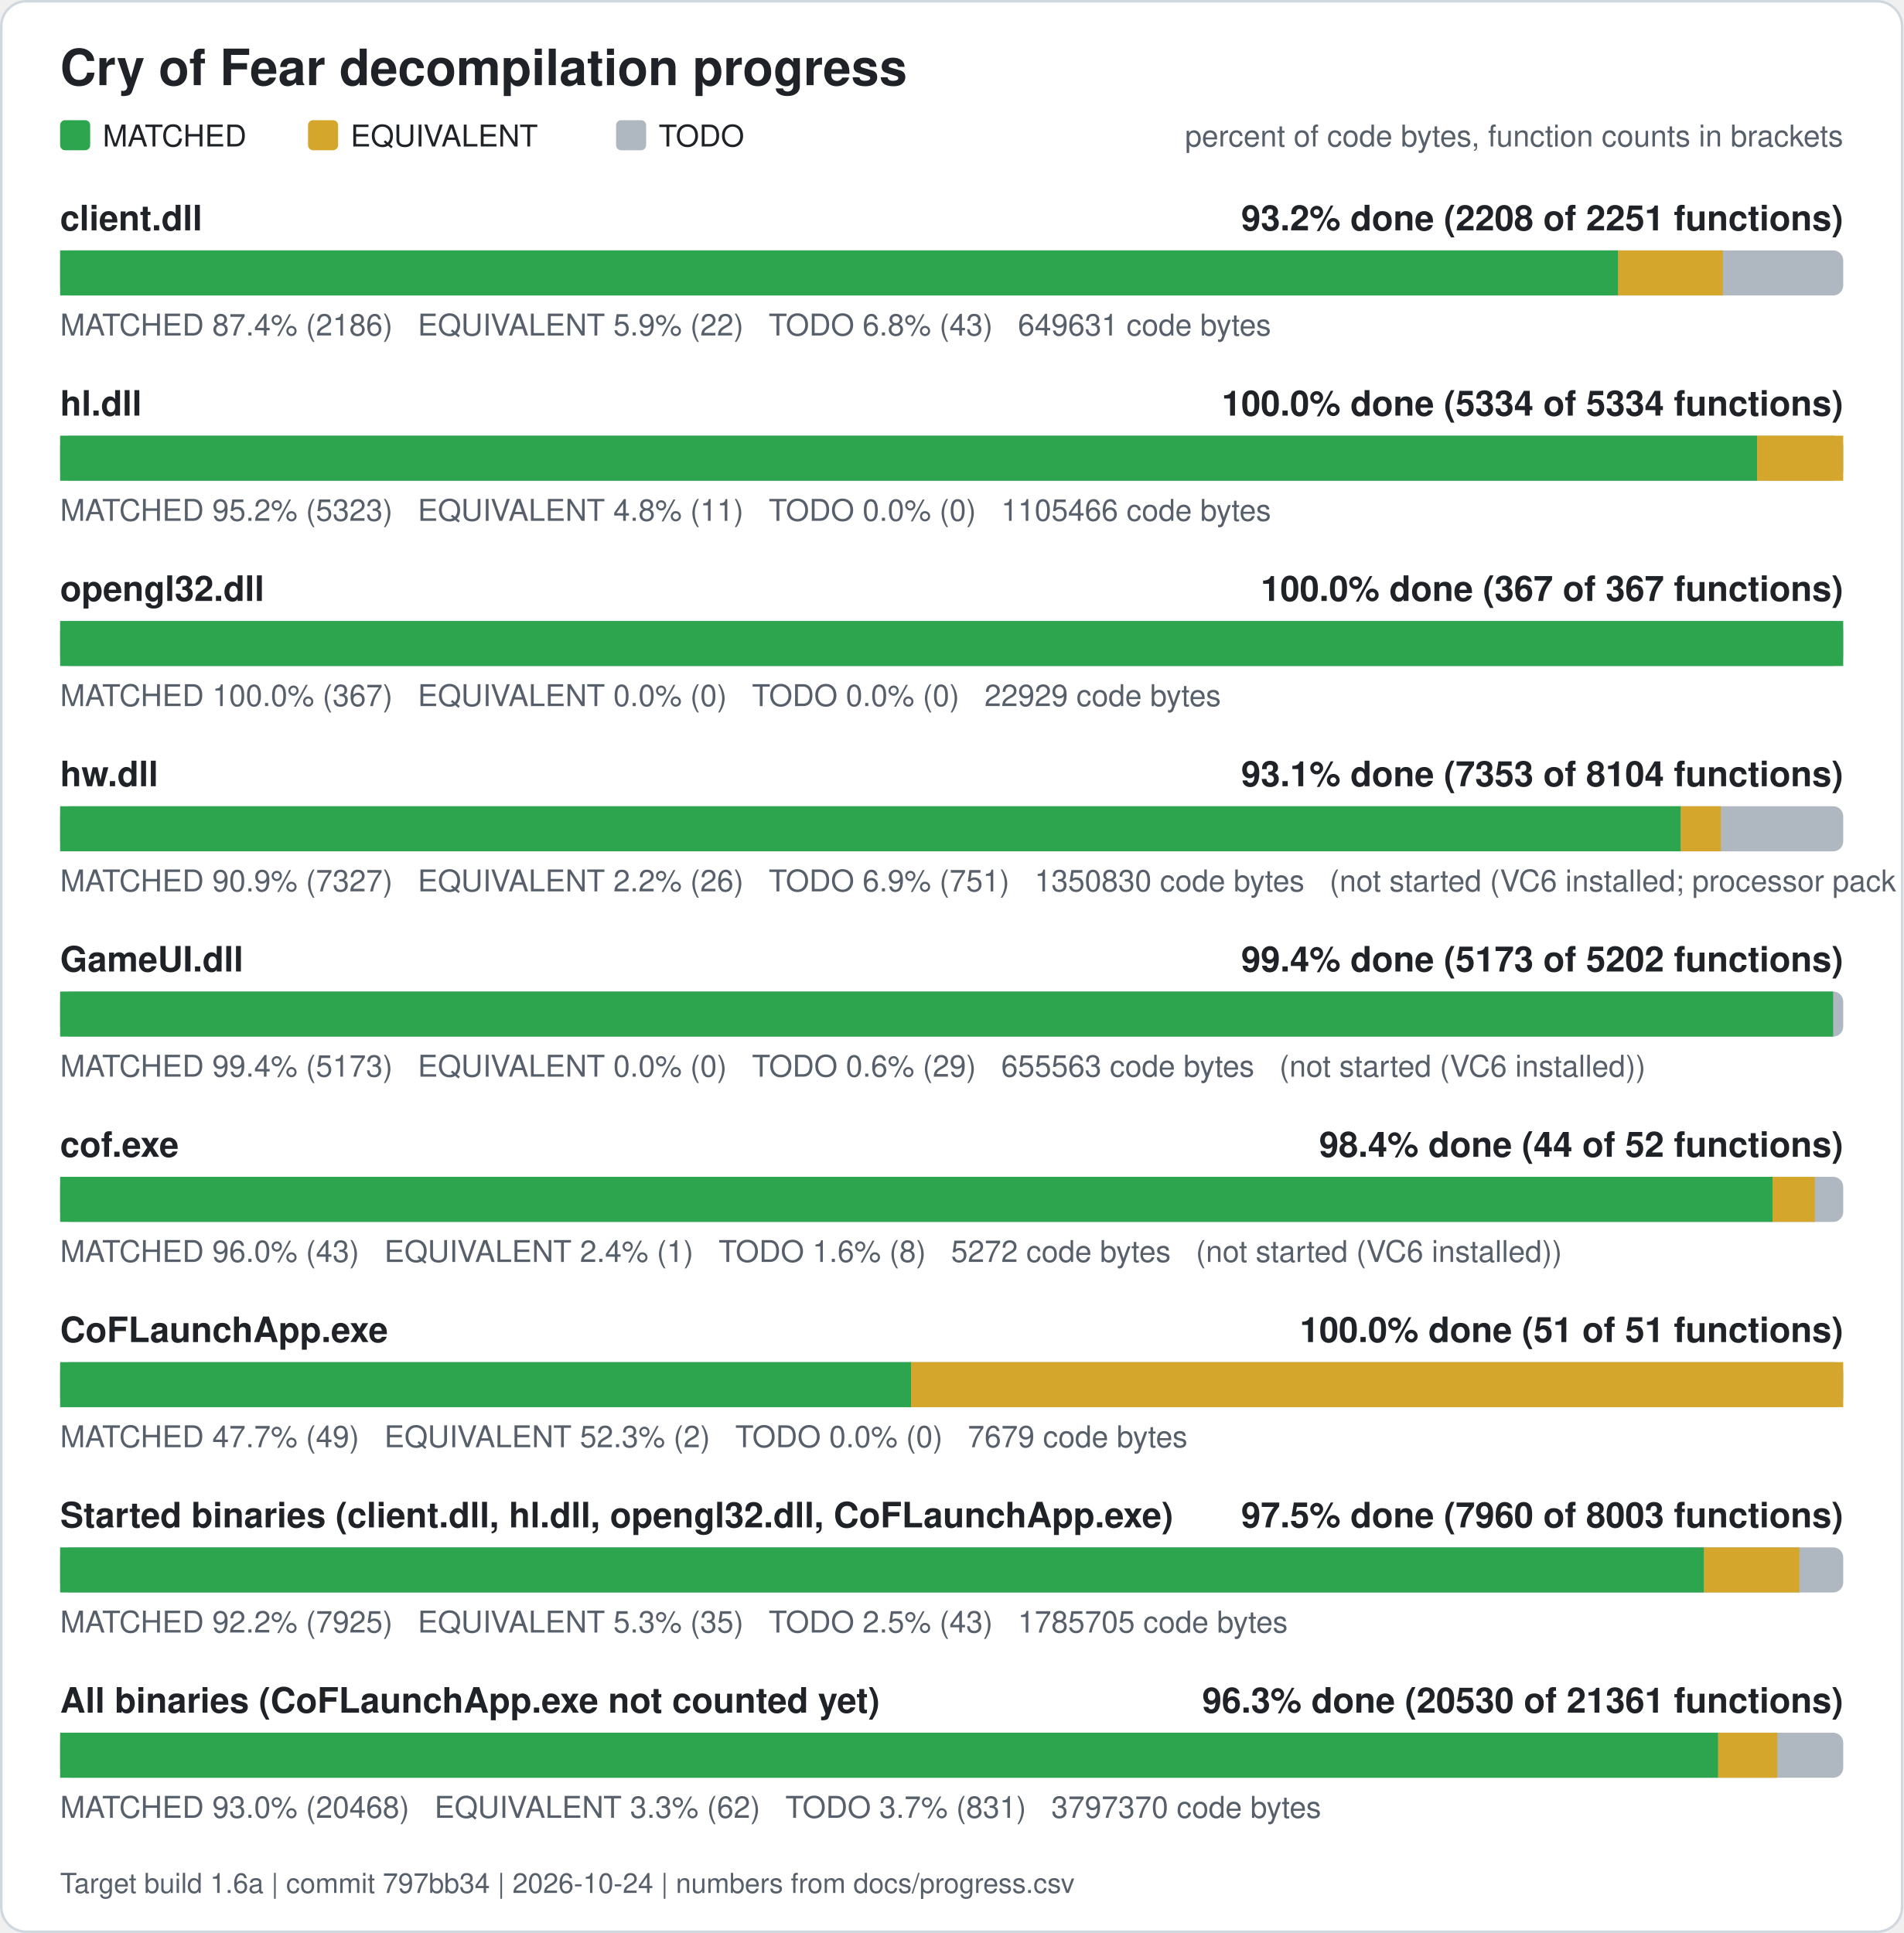
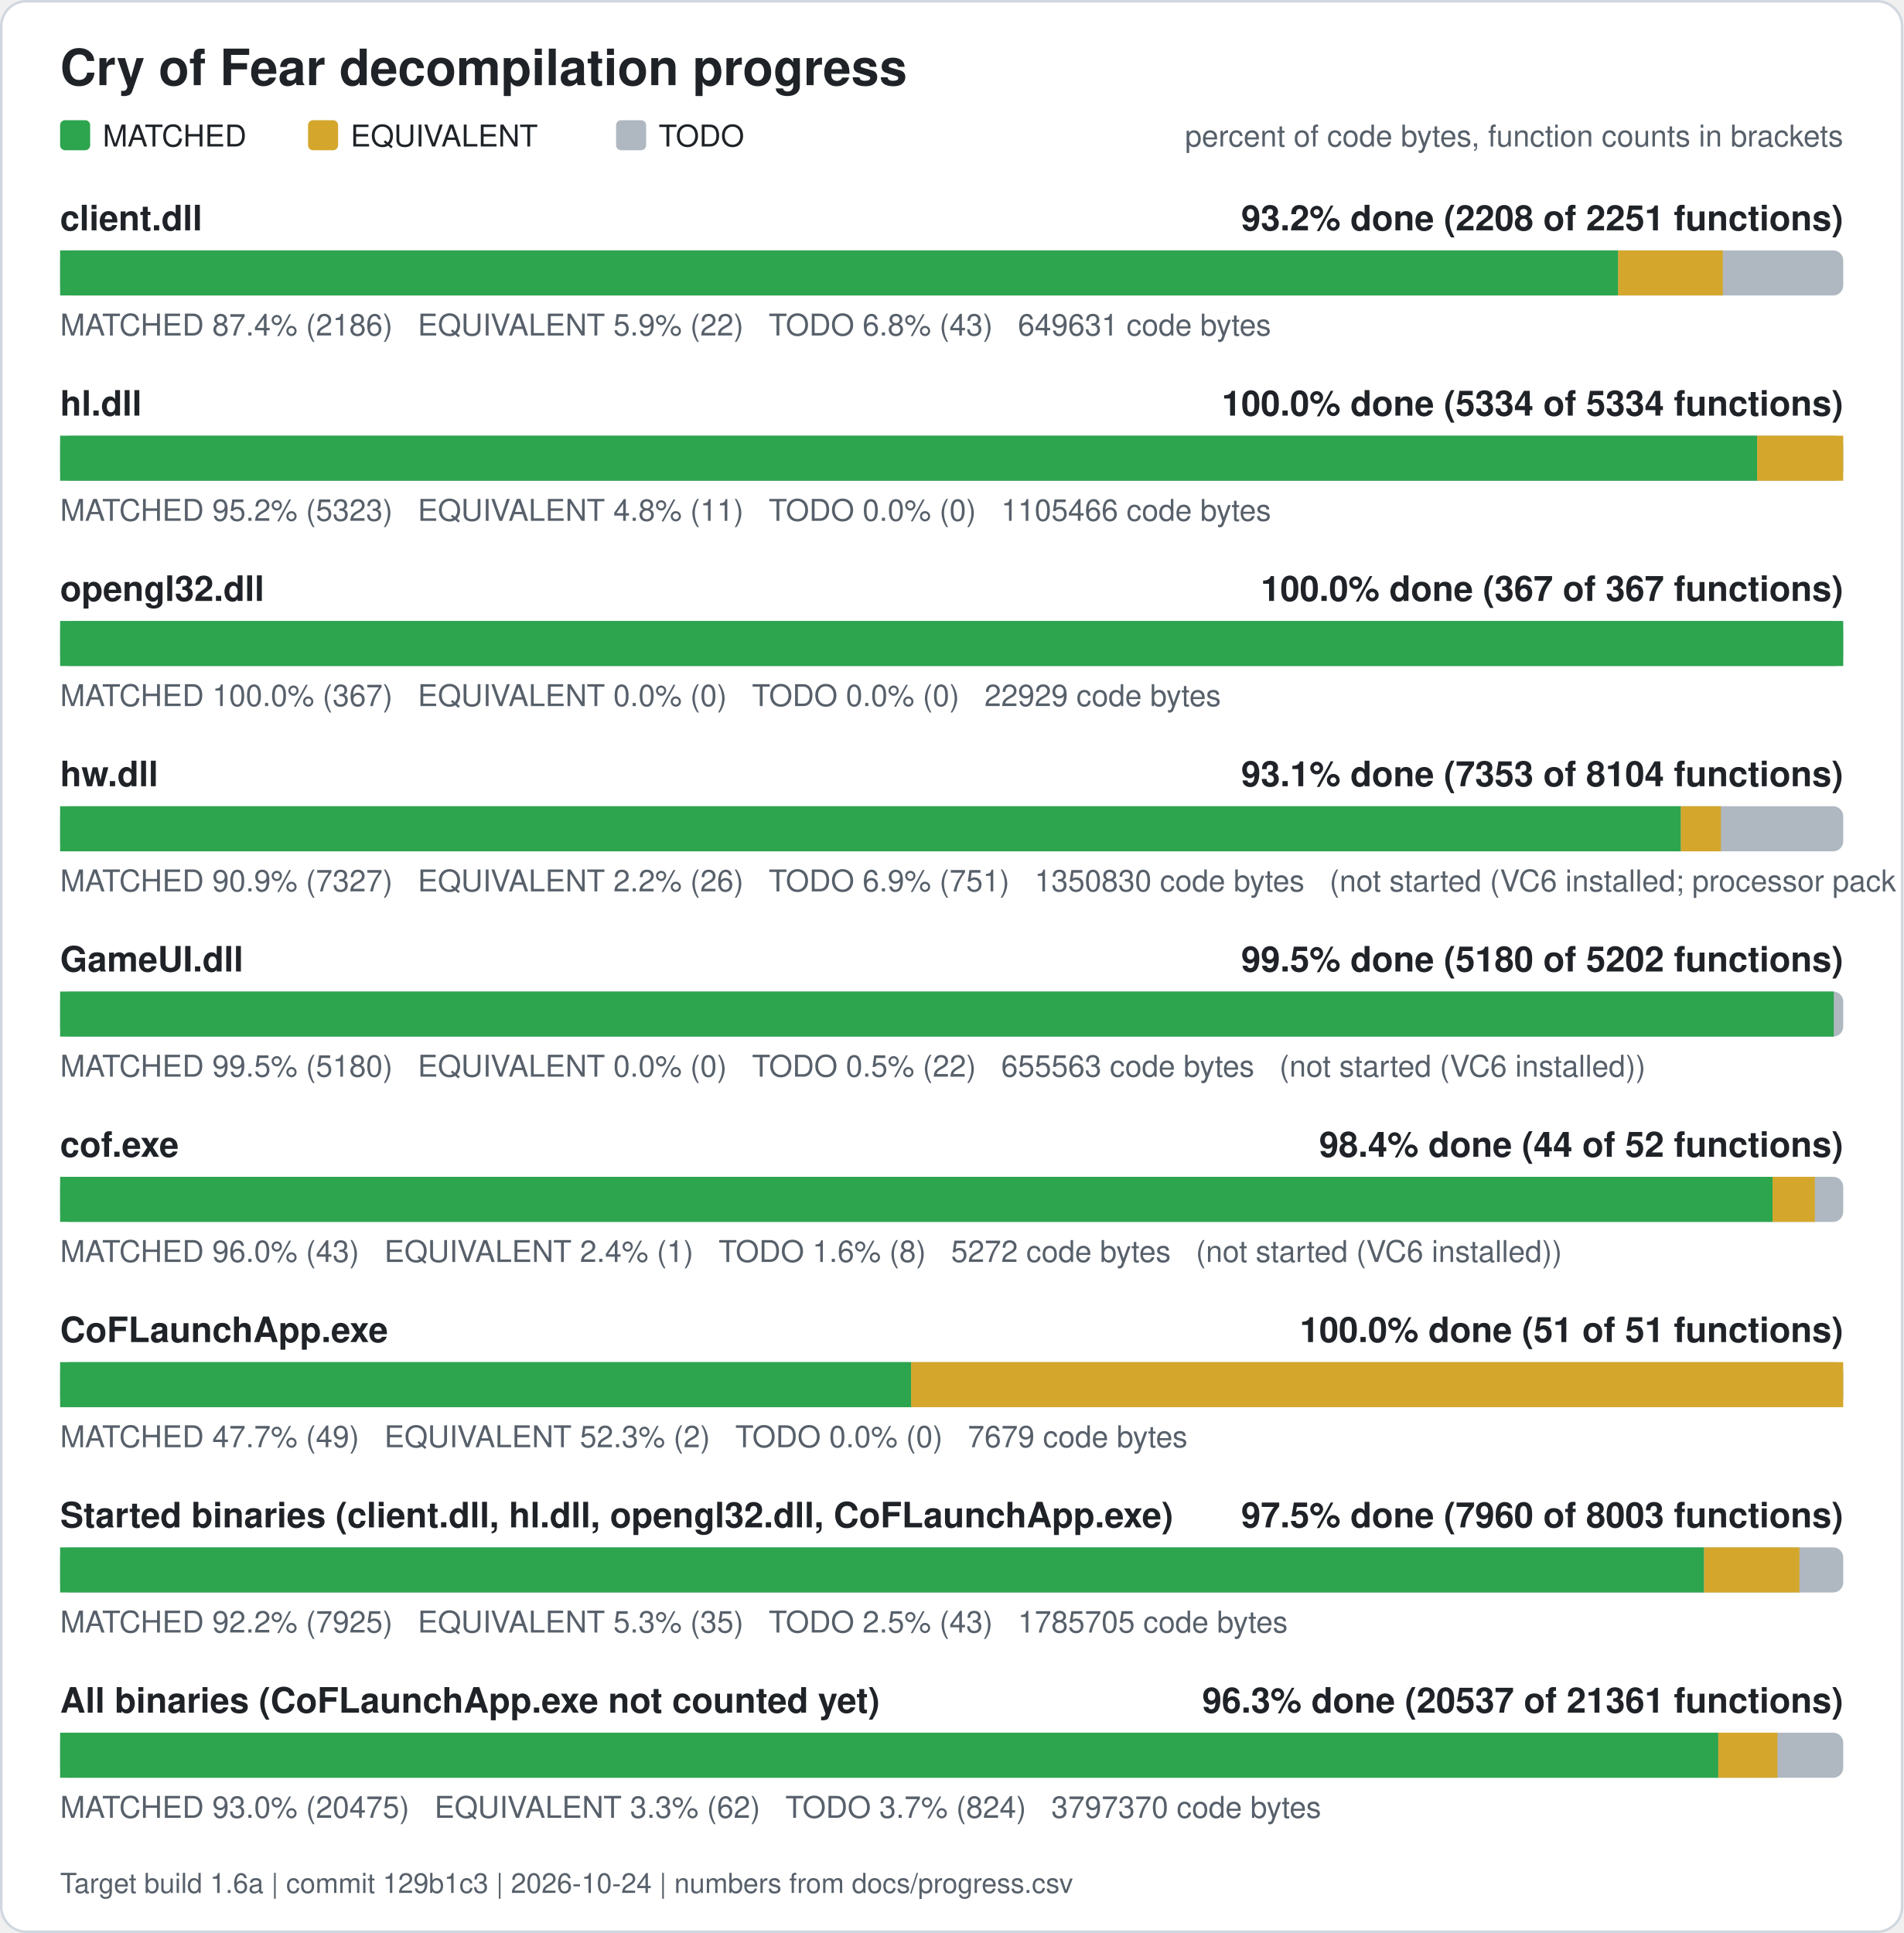
<svg xmlns="http://www.w3.org/2000/svg" width="760" height="772" viewBox="0 0 760 772" role="img" aria-label="Cry of Fear decompilation progress">
  <rect x="0.5" y="0.5" width="759" height="771" rx="10" fill="#ffffff" stroke="#d0d7de" />
  <text x="24" y="34" font-family="Segoe UI, Helvetica, Arial, sans-serif" font-size="20" font-weight="600" fill="#1f2328">Cry of Fear decompilation progress</text>
  <rect x="24" y="48" width="12" height="12" rx="2" fill="#2da44e" />
  <text x="41" y="58.5" font-family="Segoe UI, Helvetica, Arial, sans-serif" font-size="12" fill="#1f2328">MATCHED</text>
  <rect x="123" y="48" width="12" height="12" rx="2" fill="#d4a72c" />
  <text x="140" y="58.5" font-family="Segoe UI, Helvetica, Arial, sans-serif" font-size="12" fill="#1f2328">EQUIVALENT</text>
  <rect x="246" y="48" width="12" height="12" rx="2" fill="#afb8c1" />
  <text x="263" y="58.5" font-family="Segoe UI, Helvetica, Arial, sans-serif" font-size="12" fill="#1f2328">TODO</text>
  <text x="736" y="58.5" font-family="Segoe UI, Helvetica, Arial, sans-serif" font-size="12" fill="#57606a" text-anchor="end">percent of code bytes, function counts in brackets</text>
  <text x="24" y="92" font-family="Segoe UI, Helvetica, Arial, sans-serif" font-size="14" font-weight="600" fill="#1f2328">client.dll</text>
  <text x="736" y="92" font-family="Segoe UI, Helvetica, Arial, sans-serif" font-size="14" font-weight="600" fill="#1f2328" text-anchor="end">93.2% done (2208 of 2251 functions)</text>
  <rect x="24" y="100" width="712" height="18" rx="4" fill="#afb8c1" />
  <rect x="24.00" y="100" width="622.13" height="18" fill="#2da44e" />
  <rect x="646.13" y="100" width="41.78" height="18" fill="#d4a72c" />
  <text x="24" y="134" font-family="Segoe UI, Helvetica, Arial, sans-serif" font-size="12" fill="#57606a" xml:space="preserve">MATCHED 87.4% (2186)   EQUIVALENT 5.9% (22)   TODO 6.8% (43)   649631 code bytes</text>
  <text x="24" y="166" font-family="Segoe UI, Helvetica, Arial, sans-serif" font-size="14" font-weight="600" fill="#1f2328">hl.dll</text>
  <text x="736" y="166" font-family="Segoe UI, Helvetica, Arial, sans-serif" font-size="14" font-weight="600" fill="#1f2328" text-anchor="end">100.0% done (5334 of 5334 functions)</text>
  <rect x="24" y="174" width="712" height="18" rx="4" fill="#afb8c1" />
  <rect x="24.00" y="174" width="677.63" height="18" fill="#2da44e" />
  <rect x="701.63" y="174" width="34.37" height="18" fill="#d4a72c" />
  <text x="24" y="208" font-family="Segoe UI, Helvetica, Arial, sans-serif" font-size="12" fill="#57606a" xml:space="preserve">MATCHED 95.2% (5323)   EQUIVALENT 4.8% (11)   TODO 0.0% (0)   1105466 code bytes</text>
  <text x="24" y="240" font-family="Segoe UI, Helvetica, Arial, sans-serif" font-size="14" font-weight="600" fill="#1f2328">opengl32.dll</text>
  <text x="736" y="240" font-family="Segoe UI, Helvetica, Arial, sans-serif" font-size="14" font-weight="600" fill="#1f2328" text-anchor="end">100.0% done (367 of 367 functions)</text>
  <rect x="24" y="248" width="712" height="18" rx="4" fill="#afb8c1" />
  <rect x="24.00" y="248" width="712.00" height="18" fill="#2da44e" />
  <text x="24" y="282" font-family="Segoe UI, Helvetica, Arial, sans-serif" font-size="12" fill="#57606a" xml:space="preserve">MATCHED 100.0% (367)   EQUIVALENT 0.0% (0)   TODO 0.0% (0)   22929 code bytes</text>
  <text x="24" y="314" font-family="Segoe UI, Helvetica, Arial, sans-serif" font-size="14" font-weight="600" fill="#1f2328">hw.dll</text>
  <text x="736" y="314" font-family="Segoe UI, Helvetica, Arial, sans-serif" font-size="14" font-weight="600" fill="#1f2328" text-anchor="end">93.1% done (7353 of 8104 functions)</text>
  <rect x="24" y="322" width="712" height="18" rx="4" fill="#afb8c1" />
  <rect x="24.00" y="322" width="647.17" height="18" fill="#2da44e" />
  <rect x="671.17" y="322" width="15.98" height="18" fill="#d4a72c" />
  <text x="24" y="356" font-family="Segoe UI, Helvetica, Arial, sans-serif" font-size="12" fill="#57606a" xml:space="preserve">MATCHED 90.9% (7327)   EQUIVALENT 2.2% (26)   TODO 6.9% (751)   1350830 code bytes   (not started (VC6 installed; processor pack and VS 2005 objects need those compilers))</text>
  <text x="24" y="388" font-family="Segoe UI, Helvetica, Arial, sans-serif" font-size="14" font-weight="600" fill="#1f2328">GameUI.dll</text>
-   <text x="736" y="388" font-family="Segoe UI, Helvetica, Arial, sans-serif" font-size="14" font-weight="600" fill="#1f2328" text-anchor="end">99.4% done (5173 of 5202 functions)</text>
+   <text x="736" y="388" font-family="Segoe UI, Helvetica, Arial, sans-serif" font-size="14" font-weight="600" fill="#1f2328" text-anchor="end">99.5% done (5180 of 5202 functions)</text>
  <rect x="24" y="396" width="712" height="18" rx="4" fill="#afb8c1" />
-   <rect x="24.00" y="396" width="707.97" height="18" fill="#2da44e" />
-   <text x="24" y="430" font-family="Segoe UI, Helvetica, Arial, sans-serif" font-size="12" fill="#57606a" xml:space="preserve">MATCHED 99.4% (5173)   EQUIVALENT 0.0% (0)   TODO 0.6% (29)   655563 code bytes   (not started (VC6 installed))</text>
+   <rect x="24.00" y="396" width="708.22" height="18" fill="#2da44e" />
+   <text x="24" y="430" font-family="Segoe UI, Helvetica, Arial, sans-serif" font-size="12" fill="#57606a" xml:space="preserve">MATCHED 99.5% (5180)   EQUIVALENT 0.0% (0)   TODO 0.5% (22)   655563 code bytes   (not started (VC6 installed))</text>
  <text x="24" y="462" font-family="Segoe UI, Helvetica, Arial, sans-serif" font-size="14" font-weight="600" fill="#1f2328">cof.exe</text>
  <text x="736" y="462" font-family="Segoe UI, Helvetica, Arial, sans-serif" font-size="14" font-weight="600" fill="#1f2328" text-anchor="end">98.4% done (44 of 52 functions)</text>
  <rect x="24" y="470" width="712" height="18" rx="4" fill="#afb8c1" />
  <rect x="24.00" y="470" width="683.77" height="18" fill="#2da44e" />
  <rect x="707.77" y="470" width="16.88" height="18" fill="#d4a72c" />
  <text x="24" y="504" font-family="Segoe UI, Helvetica, Arial, sans-serif" font-size="12" fill="#57606a" xml:space="preserve">MATCHED 96.0% (43)   EQUIVALENT 2.4% (1)   TODO 1.6% (8)   5272 code bytes   (not started (VC6 installed))</text>
  <text x="24" y="536" font-family="Segoe UI, Helvetica, Arial, sans-serif" font-size="14" font-weight="600" fill="#1f2328">CoFLaunchApp.exe</text>
  <text x="736" y="536" font-family="Segoe UI, Helvetica, Arial, sans-serif" font-size="14" font-weight="600" fill="#1f2328" text-anchor="end">100.0% done (51 of 51 functions)</text>
  <rect x="24" y="544" width="712" height="18" rx="4" fill="#afb8c1" />
  <rect x="24.00" y="544" width="339.82" height="18" fill="#2da44e" />
  <rect x="363.82" y="544" width="372.18" height="18" fill="#d4a72c" />
  <text x="24" y="578" font-family="Segoe UI, Helvetica, Arial, sans-serif" font-size="12" fill="#57606a" xml:space="preserve">MATCHED 47.7% (49)   EQUIVALENT 52.3% (2)   TODO 0.0% (0)   7679 code bytes</text>
  <text x="24" y="610" font-family="Segoe UI, Helvetica, Arial, sans-serif" font-size="14" font-weight="600" fill="#1f2328">Started binaries (client.dll, hl.dll, opengl32.dll, CoFLaunchApp.exe)</text>
  <text x="736" y="610" font-family="Segoe UI, Helvetica, Arial, sans-serif" font-size="14" font-weight="600" fill="#1f2328" text-anchor="end">97.5% done (7960 of 8003 functions)</text>
  <rect x="24" y="618" width="712" height="18" rx="4" fill="#afb8c1" />
  <rect x="24.00" y="618" width="656.43" height="18" fill="#2da44e" />
  <rect x="680.43" y="618" width="38.08" height="18" fill="#d4a72c" />
  <text x="24" y="652" font-family="Segoe UI, Helvetica, Arial, sans-serif" font-size="12" fill="#57606a" xml:space="preserve">MATCHED 92.2% (7925)   EQUIVALENT 5.3% (35)   TODO 2.5% (43)   1785705 code bytes</text>
  <text x="24" y="684" font-family="Segoe UI, Helvetica, Arial, sans-serif" font-size="14" font-weight="600" fill="#1f2328">All binaries (CoFLaunchApp.exe not counted yet)</text>
-   <text x="736" y="684" font-family="Segoe UI, Helvetica, Arial, sans-serif" font-size="14" font-weight="600" fill="#1f2328" text-anchor="end">96.3% done (20530 of 21361 functions)</text>
+   <text x="736" y="684" font-family="Segoe UI, Helvetica, Arial, sans-serif" font-size="14" font-weight="600" fill="#1f2328" text-anchor="end">96.3% done (20537 of 21361 functions)</text>
  <rect x="24" y="692" width="712" height="18" rx="4" fill="#afb8c1" />
-   <rect x="24.00" y="692" width="662.07" height="18" fill="#2da44e" />
-   <rect x="686.07" y="692" width="23.61" height="18" fill="#d4a72c" />
-   <text x="24" y="726" font-family="Segoe UI, Helvetica, Arial, sans-serif" font-size="12" fill="#57606a" xml:space="preserve">MATCHED 93.0% (20468)   EQUIVALENT 3.3% (62)   TODO 3.7% (831)   3797370 code bytes</text>
-   <text x="24" y="756" font-family="Segoe UI, Helvetica, Arial, sans-serif" font-size="11" fill="#57606a">Target build 1.6a | commit 797bb34 | 2026-10-24 | numbers from docs/progress.csv</text>
+   <rect x="24.00" y="692" width="662.11" height="18" fill="#2da44e" />
+   <rect x="686.11" y="692" width="23.61" height="18" fill="#d4a72c" />
+   <text x="24" y="726" font-family="Segoe UI, Helvetica, Arial, sans-serif" font-size="12" fill="#57606a" xml:space="preserve">MATCHED 93.0% (20475)   EQUIVALENT 3.3% (62)   TODO 3.7% (824)   3797370 code bytes</text>
+   <text x="24" y="756" font-family="Segoe UI, Helvetica, Arial, sans-serif" font-size="11" fill="#57606a">Target build 1.6a | commit 129b1c3 | 2026-10-24 | numbers from docs/progress.csv</text>
</svg>
